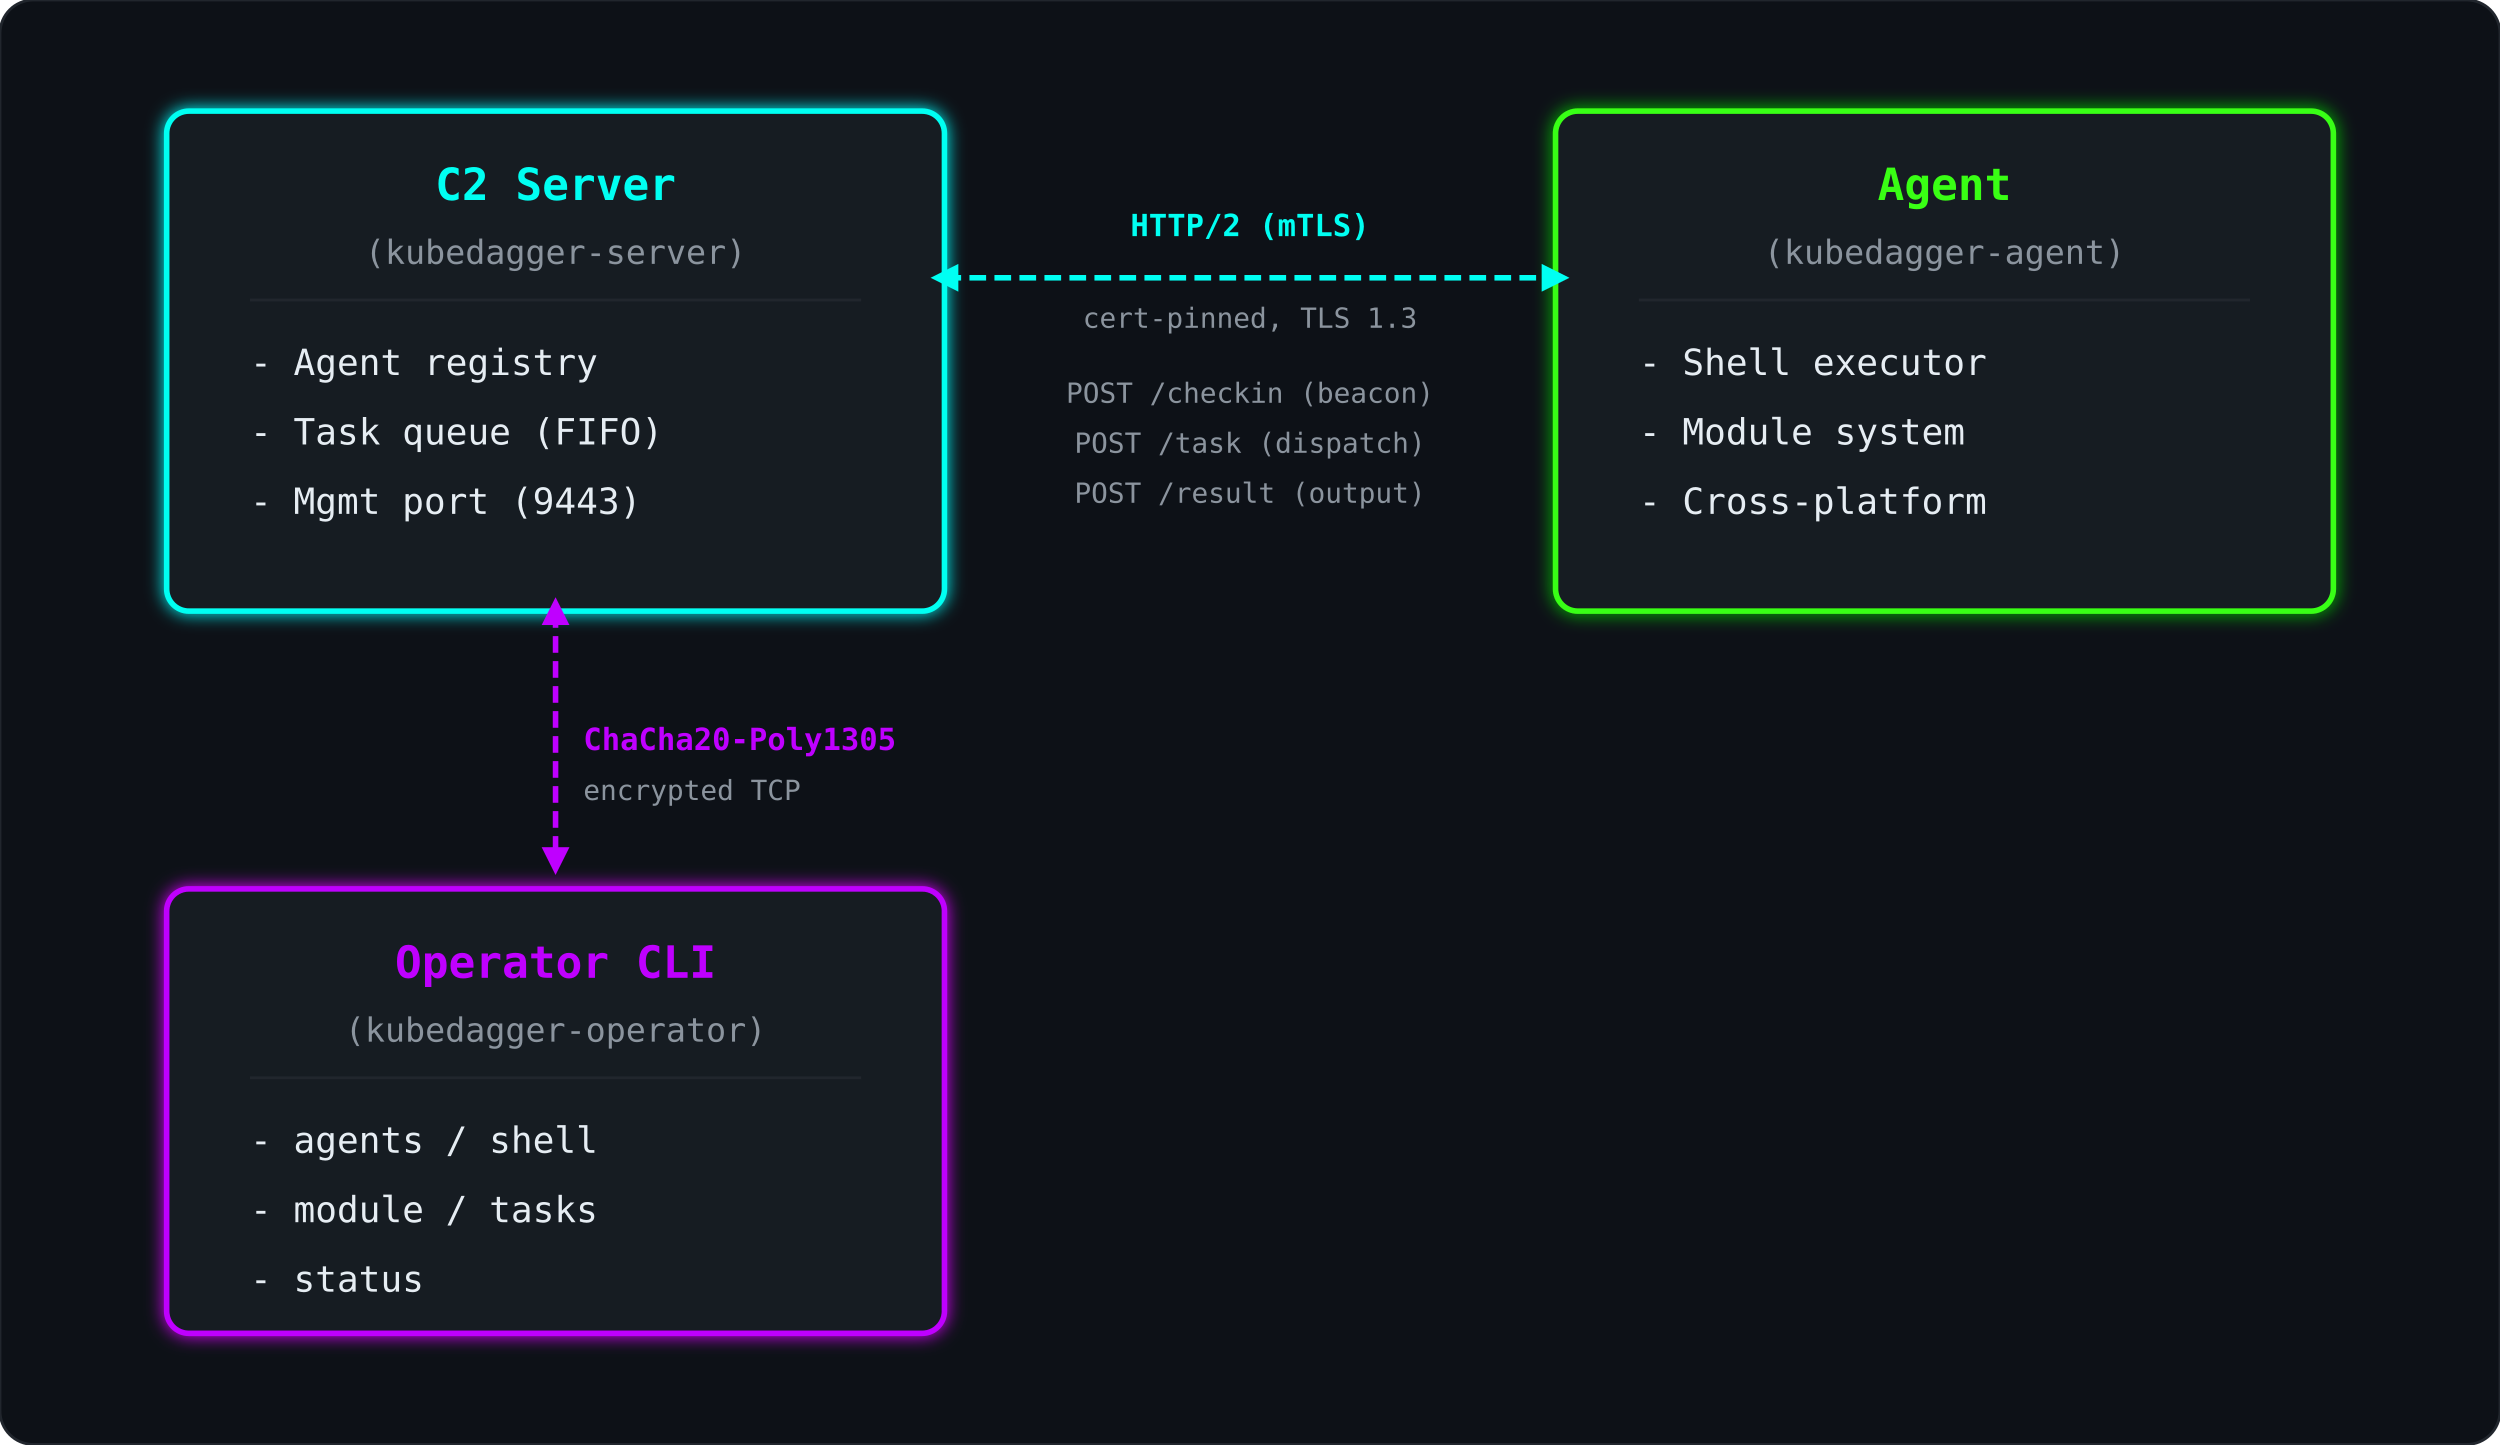
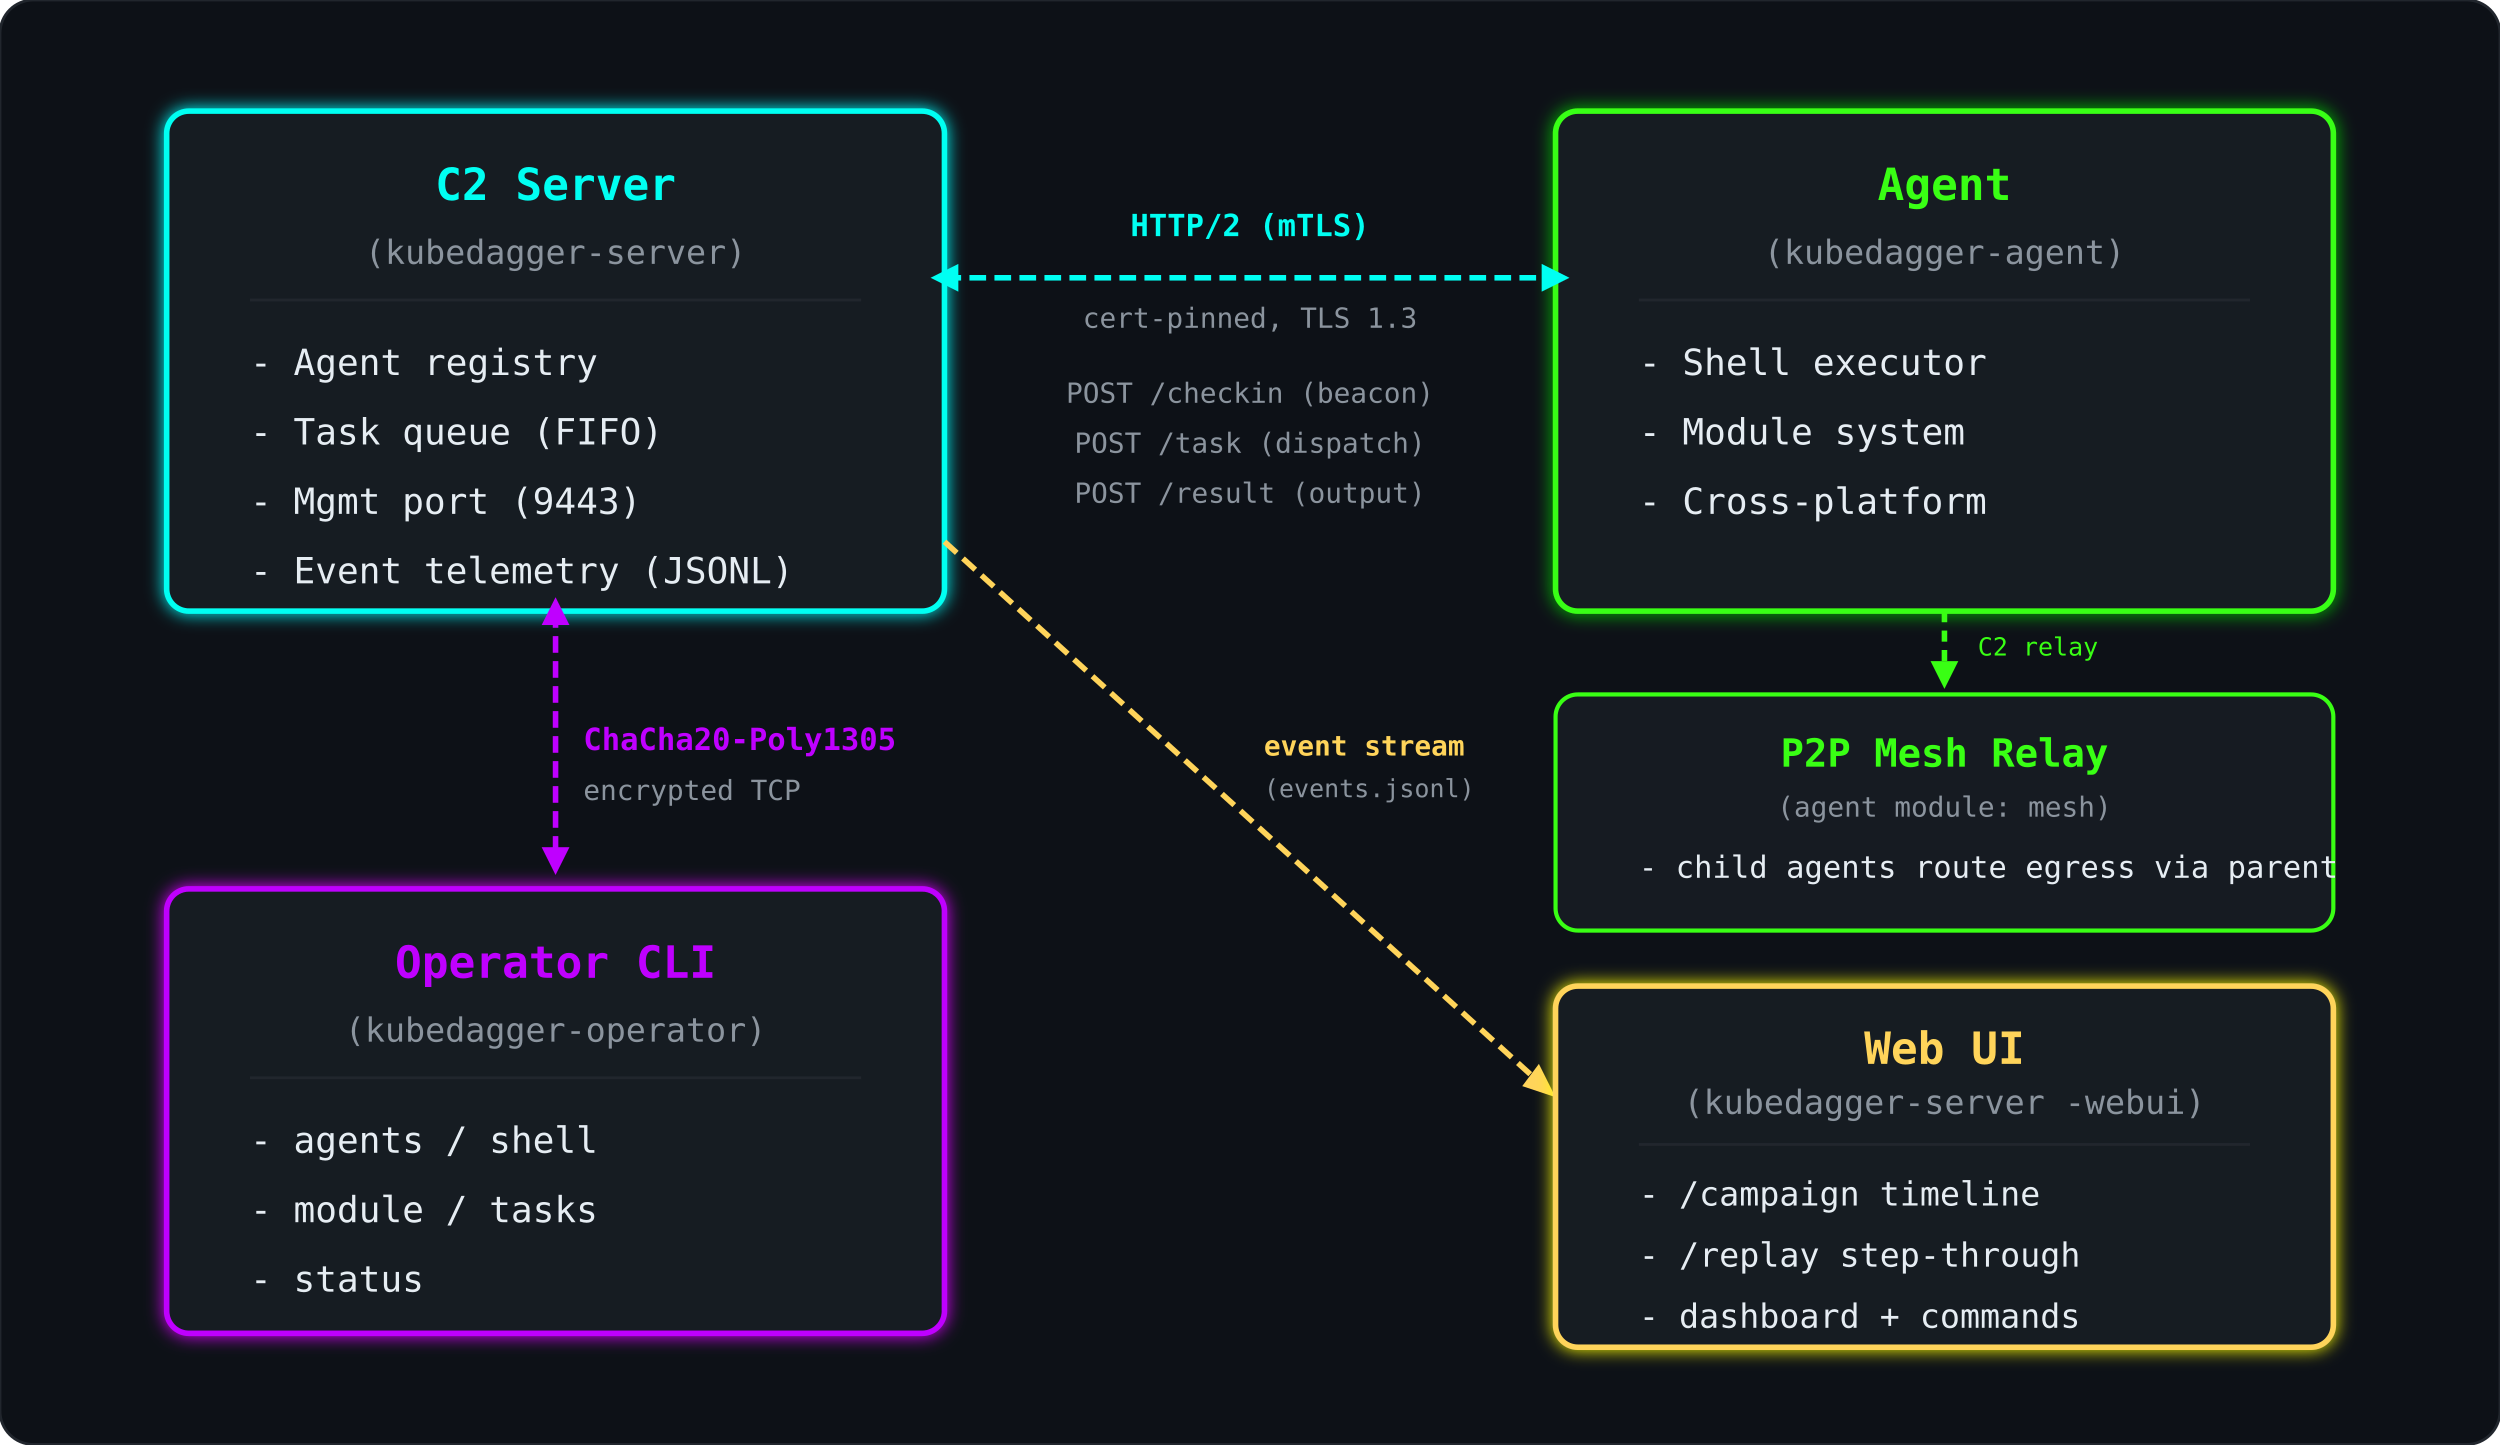
<svg xmlns="http://www.w3.org/2000/svg" viewBox="0 0 900 520" width="100%" height="100%">
  <defs>
    <filter id="neonCyan" x="-20%" y="-20%" width="140%" height="140%">
      <feGaussianBlur in="SourceGraphic" stdDeviation="3" result="blur" />
      <feColorMatrix in="blur" type="matrix" values="0 0 0 0 0  0 1 1 0 0  0 1 1 0 0  0 0 0 1 0" result="glow" />
      <feMerge>
        <feMergeNode in="glow" />
        <feMergeNode in="SourceGraphic" />
      </feMerge>
    </filter>
    <filter id="neonGreen" x="-20%" y="-20%" width="140%" height="140%">
      <feGaussianBlur in="SourceGraphic" stdDeviation="3" result="blur" />
      <feColorMatrix in="blur" type="matrix" values="0 0 0 0 0  0 1 0 0 0  0 0 0 0 0  0 0 0 1 0" result="glow" />
      <feMerge>
        <feMergeNode in="glow" />
        <feMergeNode in="SourceGraphic" />
      </feMerge>
    </filter>
    <filter id="neonPurple" x="-20%" y="-20%" width="140%" height="140%">
      <feGaussianBlur in="SourceGraphic" stdDeviation="3" result="blur" />
      <feColorMatrix in="blur" type="matrix" values="0 0 0 0 0.7  0 0 0 0 0  0 0 0 0 1  0 0 0 1 0" result="glow" />
      <feMerge>
        <feMergeNode in="glow" />
        <feMergeNode in="SourceGraphic" />
      </feMerge>
    </filter>
+     <filter id="neonGold" x="-20%" y="-20%" width="140%" height="140%">
+       <feGaussianBlur in="SourceGraphic" stdDeviation="3" result="blur" />
+       <feColorMatrix in="blur" type="matrix" values="0 0 0 0 1  0 1 0 0 0.84  0 0 0 0 0  0 0 0 1 0" result="glow" />
+       <feMerge>
+         <feMergeNode in="glow" />
+         <feMergeNode in="SourceGraphic" />
+       </feMerge>
+     </filter>
  </defs>
  <rect width="900" height="520" rx="12" fill="#0d1117" />
  <rect width="900" height="520" rx="12" fill="none" stroke="#21262d" stroke-width="1" />
  <rect x="60" y="40" width="280" height="180" rx="8" fill="#161b22" stroke="#00fff2" stroke-width="2" filter="url(#neonCyan)" />
  <text x="200" y="72" text-anchor="middle" fill="#00fff2" font-family="monospace" font-size="16" font-weight="bold">C2 Server</text>
  <text x="200" y="95" text-anchor="middle" fill="#8b949e" font-family="monospace" font-size="12">(kubedagger-server)</text>
  <line x1="90" y1="108" x2="310" y2="108" stroke="#21262d" stroke-width="1" />
  <text x="90" y="135" fill="#e6edf3" font-family="monospace" font-size="13">- Agent registry</text>
  <text x="90" y="160" fill="#e6edf3" font-family="monospace" font-size="13">- Task queue (FIFO)</text>
  <text x="90" y="185" fill="#e6edf3" font-family="monospace" font-size="13">- Mgmt port (9443)</text>
+   <text x="90" y="210" fill="#e6edf3" font-family="monospace" font-size="13">- Event telemetry (JSONL)</text>
  <rect x="560" y="40" width="280" height="180" rx="8" fill="#161b22" stroke="#39ff14" stroke-width="2" filter="url(#neonGreen)" />
  <text x="700" y="72" text-anchor="middle" fill="#39ff14" font-family="monospace" font-size="16" font-weight="bold">Agent</text>
  <text x="700" y="95" text-anchor="middle" fill="#8b949e" font-family="monospace" font-size="12">(kubedagger-agent)</text>
  <line x1="590" y1="108" x2="810" y2="108" stroke="#21262d" stroke-width="1" />
  <text x="590" y="135" fill="#e6edf3" font-family="monospace" font-size="13">- Shell executor</text>
  <text x="590" y="160" fill="#e6edf3" font-family="monospace" font-size="13">- Module system</text>
  <text x="590" y="185" fill="#e6edf3" font-family="monospace" font-size="13">- Cross-platform</text>
  <line x1="340" y1="100" x2="560" y2="100" stroke="#00fff2" stroke-width="2" stroke-dasharray="6,3" />
  <polygon points="555,95 565,100 555,105" fill="#00fff2" />
  <polygon points="345,95 335,100 345,105" fill="#00fff2" />
  <text x="450" y="85" text-anchor="middle" fill="#00fff2" font-family="monospace" font-size="11" font-weight="bold">HTTP/2 (mTLS)</text>
  <text x="450" y="118" text-anchor="middle" fill="#8b949e" font-family="monospace" font-size="10">cert-pinned, TLS 1.3</text>
  <text x="450" y="145" text-anchor="middle" fill="#8b949e" font-family="monospace" font-size="10">POST /checkin (beacon)</text>
  <text x="450" y="163" text-anchor="middle" fill="#8b949e" font-family="monospace" font-size="10">POST /task    (dispatch)</text>
  <text x="450" y="181" text-anchor="middle" fill="#8b949e" font-family="monospace" font-size="10">POST /result  (output)</text>
  <line x1="200" y1="220" x2="200" y2="310" stroke="#bf00ff" stroke-width="2" stroke-dasharray="6,3" />
  <polygon points="195,305 200,315 205,305" fill="#bf00ff" />
  <polygon points="195,225 200,215 205,225" fill="#bf00ff" />
  <text x="210" y="270" fill="#bf00ff" font-family="monospace" font-size="11" font-weight="bold">ChaCha20-Poly1305</text>
  <text x="210" y="288" fill="#8b949e" font-family="monospace" font-size="10">encrypted TCP</text>
  <rect x="60" y="320" width="280" height="160" rx="8" fill="#161b22" stroke="#bf00ff" stroke-width="2" filter="url(#neonPurple)" />
  <text x="200" y="352" text-anchor="middle" fill="#bf00ff" font-family="monospace" font-size="16" font-weight="bold">Operator CLI</text>
  <text x="200" y="375" text-anchor="middle" fill="#8b949e" font-family="monospace" font-size="12">(kubedagger-operator)</text>
  <line x1="90" y1="388" x2="310" y2="388" stroke="#21262d" stroke-width="1" />
  <text x="90" y="415" fill="#e6edf3" font-family="monospace" font-size="13">- agents / shell</text>
  <text x="90" y="440" fill="#e6edf3" font-family="monospace" font-size="13">- module / tasks</text>
  <text x="90" y="465" fill="#e6edf3" font-family="monospace" font-size="13">- status</text>
+   <line x1="700" y1="220" x2="700" y2="242" stroke="#39ff14" stroke-width="2" stroke-dasharray="4,3" />
+   <polygon points="695,238 700,248 705,238" fill="#39ff14" />
+   <text x="712" y="236" fill="#39ff14" font-family="monospace" font-size="9">C2 relay</text>
+   <rect x="560" y="250" width="280" height="85" rx="8" fill="#161b22" stroke="#39ff14" stroke-width="1.5" />
+   <text x="700" y="276" text-anchor="middle" fill="#39ff14" font-family="monospace" font-size="14" font-weight="bold">P2P Mesh Relay</text>
+   <text x="700" y="294" text-anchor="middle" fill="#8b949e" font-family="monospace" font-size="10">(agent module: mesh)</text>
+   <text x="590" y="316" fill="#e6edf3" font-family="monospace" font-size="11">- child agents route egress via parent</text>
+   <line x1="340" y1="195" x2="560" y2="395" stroke="#ffd45a" stroke-width="2" stroke-dasharray="6,3" />
+   <polygon points="560,395 548,391 554,383" fill="#ffd45a" />
+   <text x="455" y="272" fill="#ffd45a" font-family="monospace" font-size="10" font-weight="bold">event stream</text>
+   <text x="455" y="287" fill="#8b949e" font-family="monospace" font-size="9">(events.jsonl)</text>
+   <rect x="560" y="355" width="280" height="130" rx="8" fill="#161b22" stroke="#ffd45a" stroke-width="2" filter="url(#neonGold)" />
+   <text x="700" y="383" text-anchor="middle" fill="#ffd45a" font-family="monospace" font-size="16" font-weight="bold">Web UI</text>
+   <text x="700" y="401" text-anchor="middle" fill="#8b949e" font-family="monospace" font-size="12">(kubedagger-server -webui)</text>
+   <line x1="590" y1="412" x2="810" y2="412" stroke="#21262d" stroke-width="1" />
+   <text x="590" y="434" fill="#e6edf3" font-family="monospace" font-size="12">- /campaign timeline</text>
+   <text x="590" y="456" fill="#e6edf3" font-family="monospace" font-size="12">- /replay step-through</text>
+   <text x="590" y="478" fill="#e6edf3" font-family="monospace" font-size="12">- dashboard + commands</text>
</svg>
